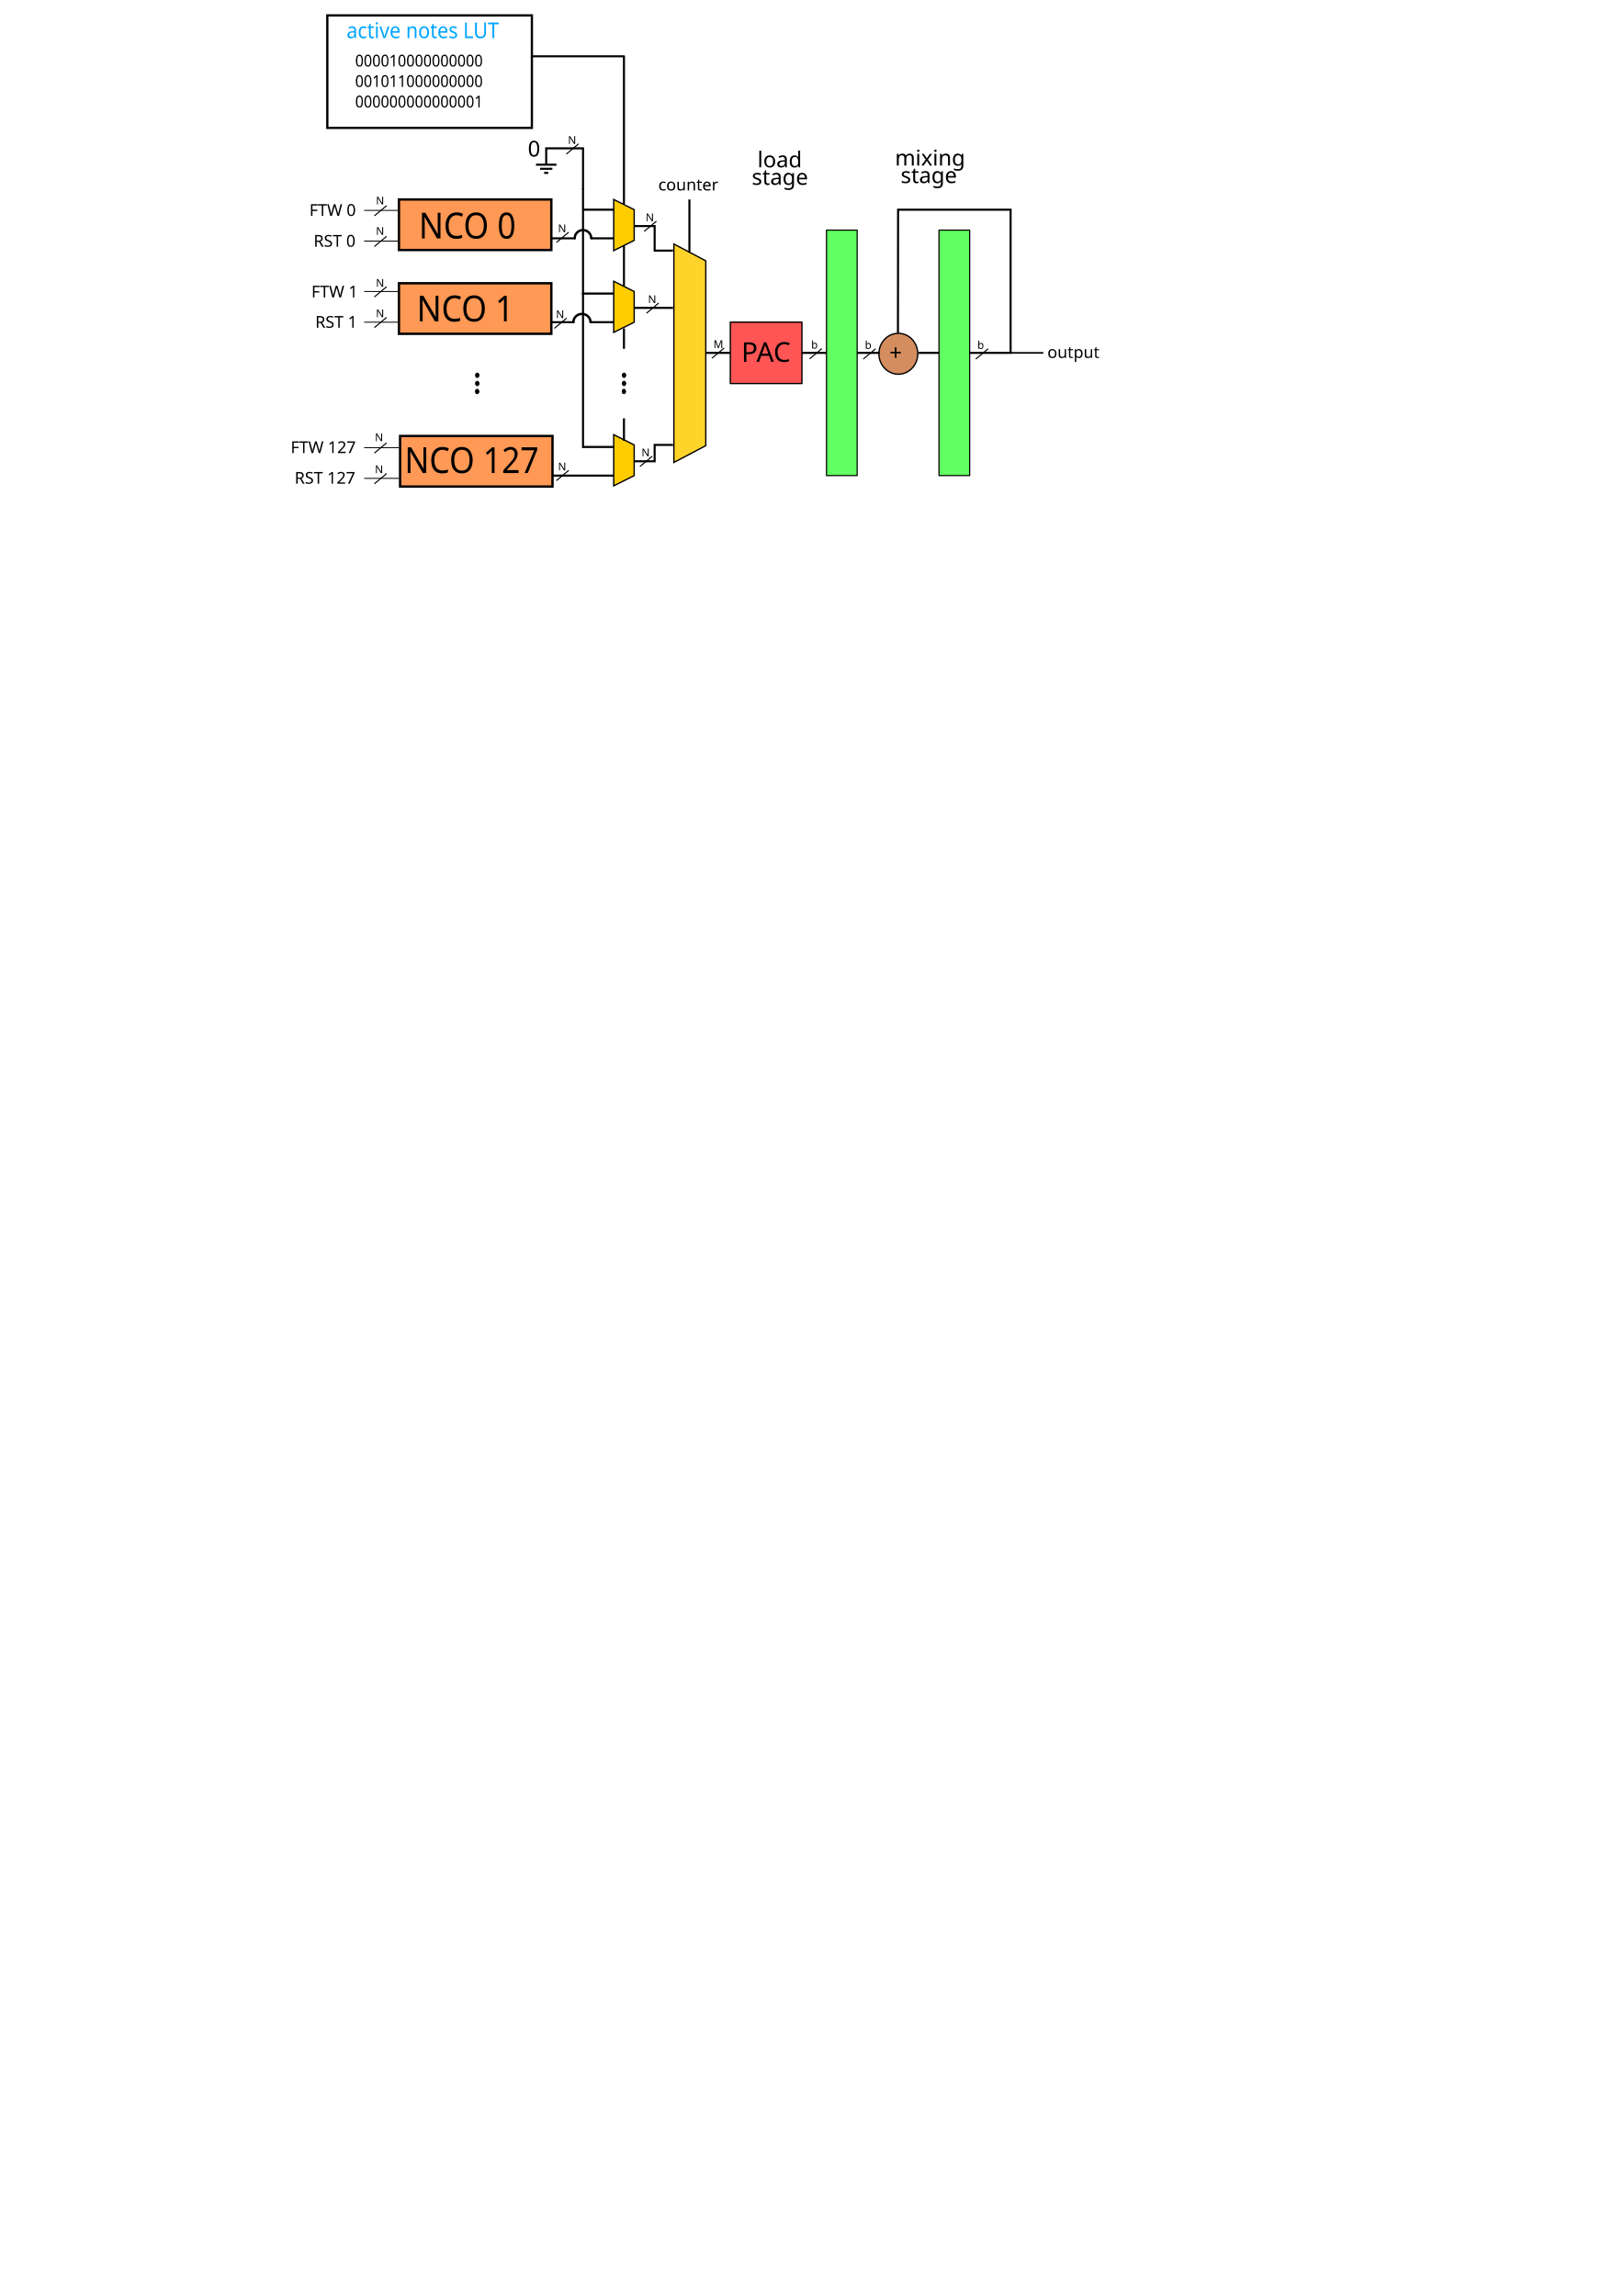
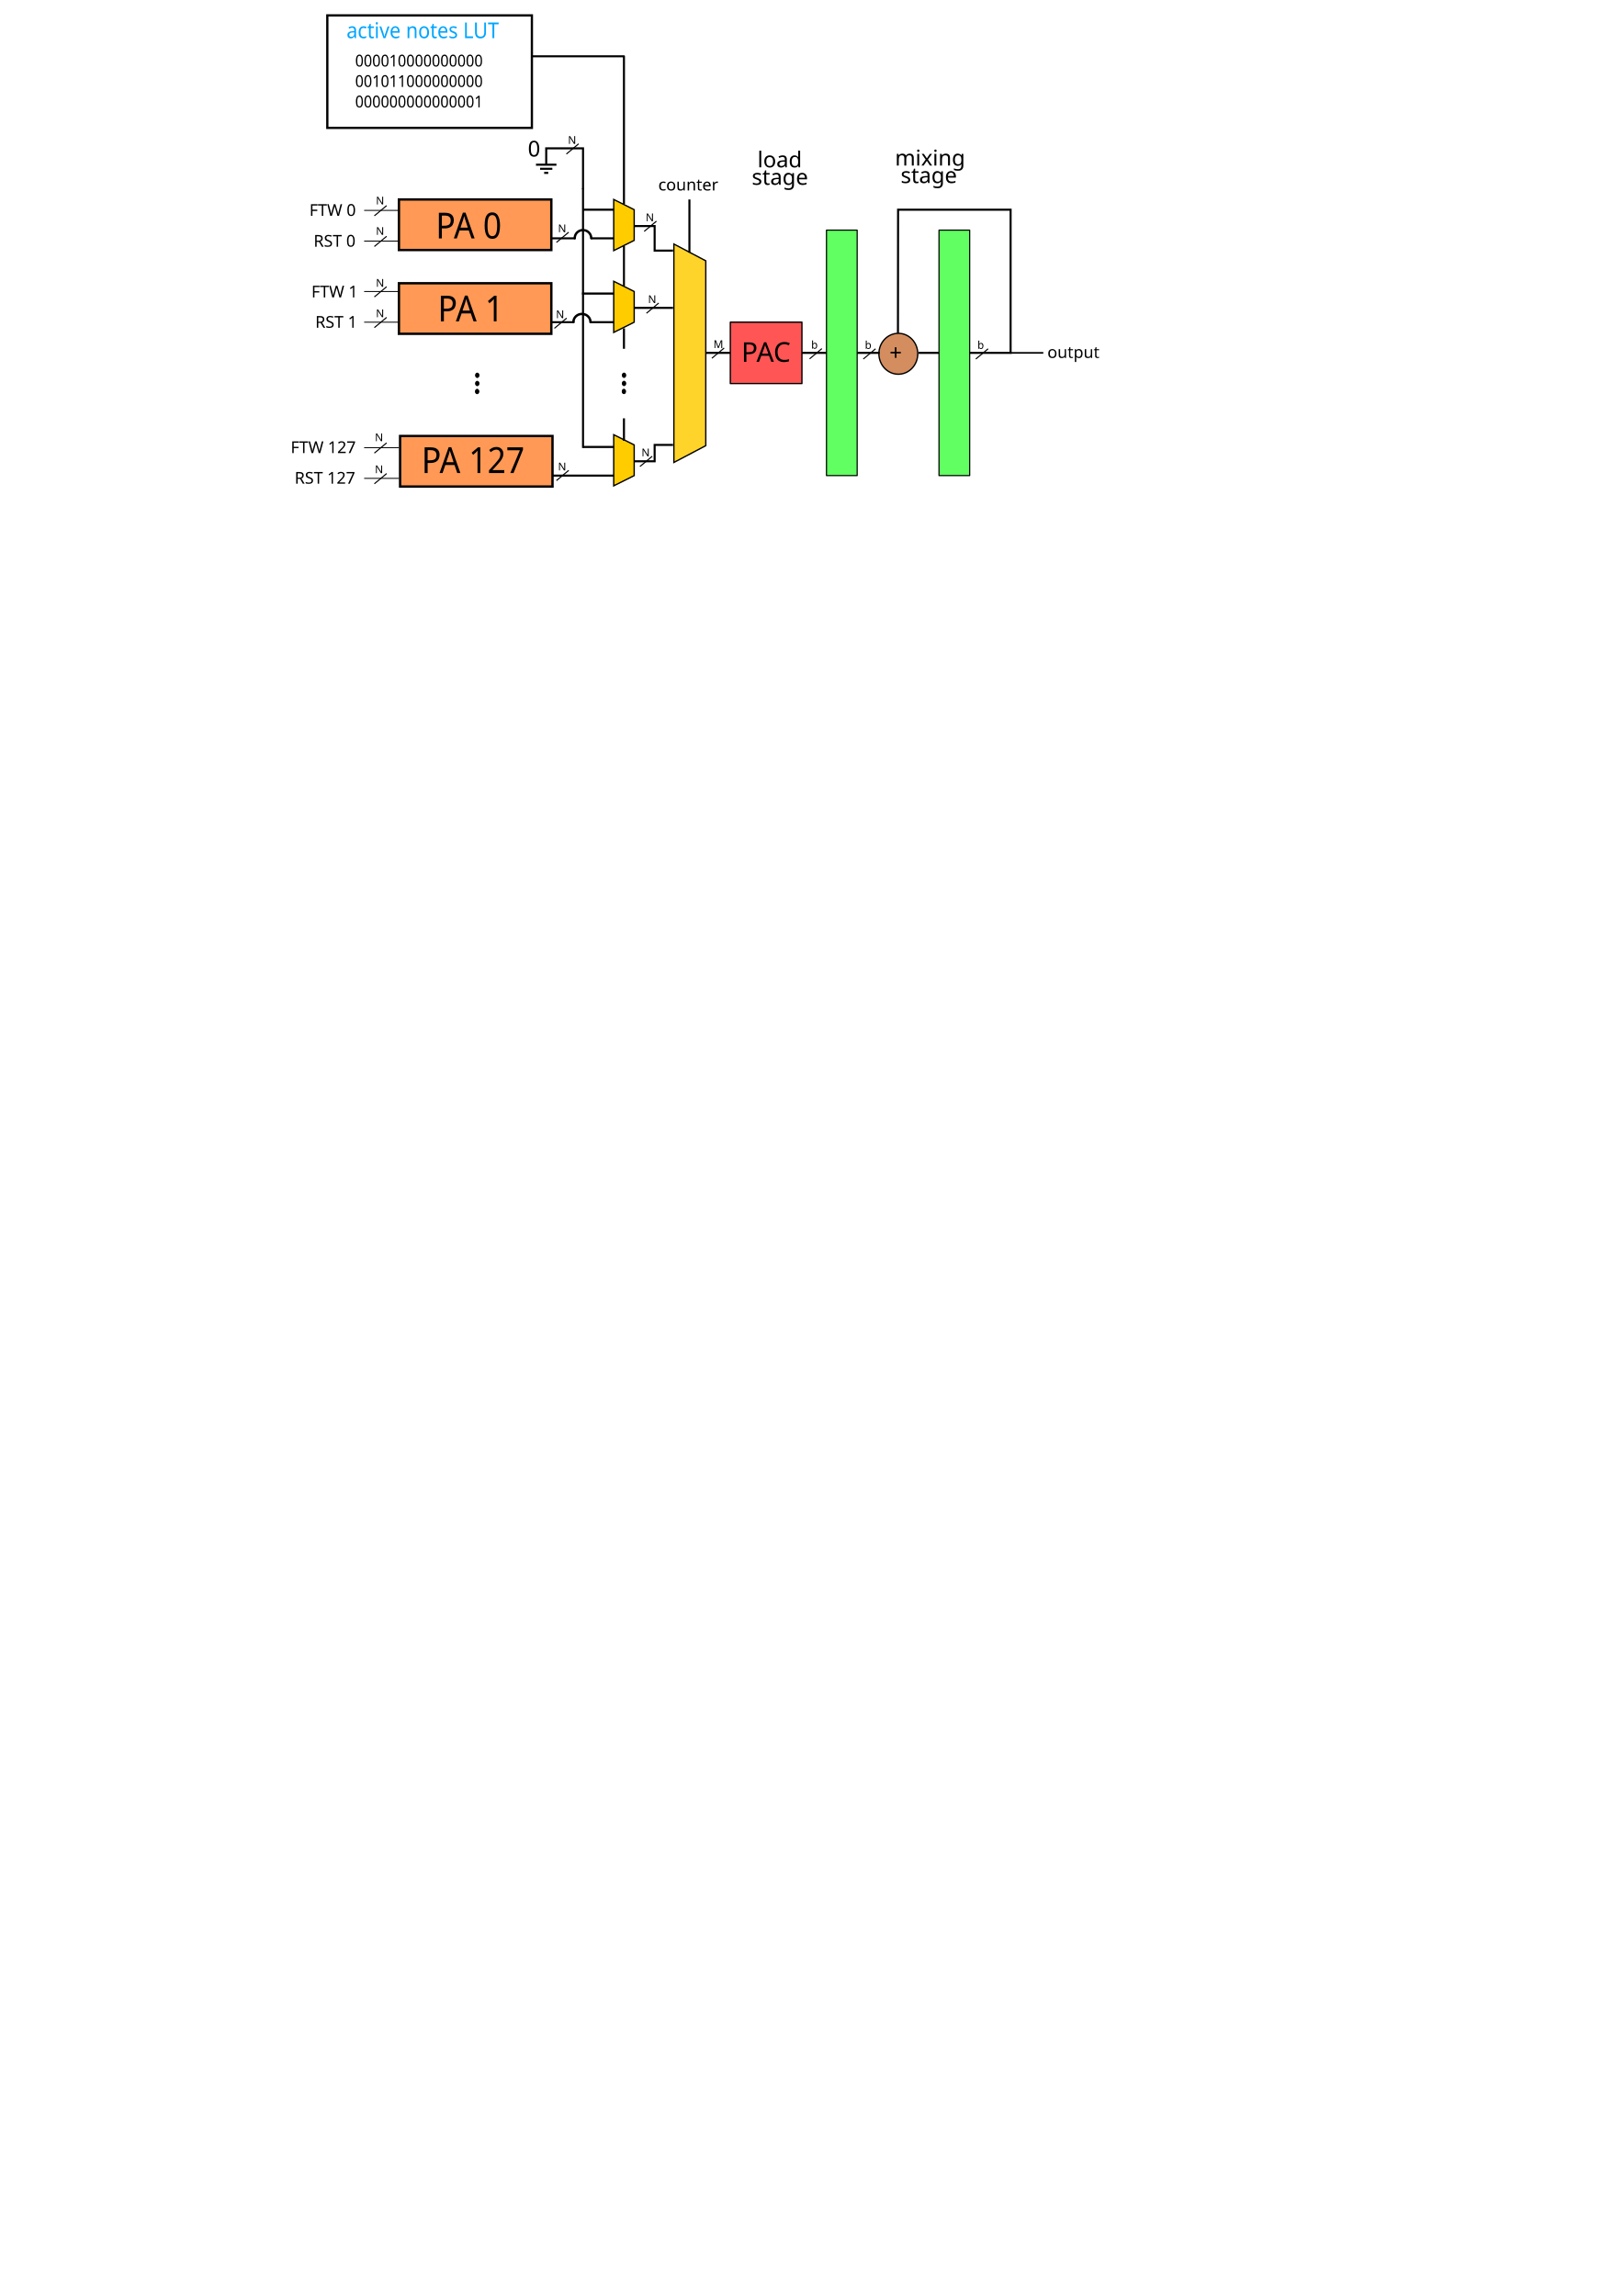
<svg xmlns="http://www.w3.org/2000/svg" width="210mm" height="297mm" viewBox="0 0 210 297" version="1.1" id="svg8">
  <defs id="defs2">
    <marker orient="auto" refY="0.0" refX="0.0" id="Arrow1Lstart" style="overflow:visible">
      <path id="path1737" d="M 0.0,0.0 L 5.0,-5.0 L -12.5,0.0 L 5.0,5.0 L 0.0,0.0 z " style="fill-rule:evenodd;stroke:#000000;stroke-width:1.0pt" transform="scale(0.8) translate(12.5,0)" />
    </marker>
  </defs>
  <g id="layer1">
    <rect style="opacity:1;fill:#ff9955;fill-opacity:1;stroke:#000000;stroke-width:0.306;stroke-miterlimit:4;stroke-dasharray:none;stroke-opacity:1;paint-order:normal" id="rect817-5-6" width="19.711" height="6.54" x="51.746" y="56.398" />
    <text xml:space="preserve" style="font-style:normal;font-weight:normal;font-size:4.422px;line-height:1.25;font-family:sans-serif;letter-spacing:0px;word-spacing:0px;fill:#000000;fill-opacity:1;stroke:none;stroke-width:0.207" x="55.036" y="58.181" id="text829-3-2" transform="scale(0.9508663,1.051673)">
-       <tspan id="tspan827-5-6" x="55.036" y="58.181" style="stroke-width:0.207">NCO 127</tspan>
+       <tspan id="tspan827-5-6" x="55.036" y="58.181" style="stroke-width:0.207">  PA 127</tspan>
    </text>
    <ellipse style="opacity:1;fill:#000000;fill-opacity:1;stroke:#000000;stroke-width:0.104;stroke-opacity:1" id="path867-18" cx="61.726" cy="49.606" rx="0.228" ry="0.296" />
    <ellipse style="opacity:1;fill:#000000;fill-opacity:1;stroke:#000000;stroke-width:0.104;stroke-opacity:1" id="path867-9-7" cx="61.726" cy="48.549" rx="0.228" ry="0.296" />
    <ellipse style="opacity:1;fill:#000000;fill-opacity:1;stroke:#000000;stroke-width:0.104;stroke-opacity:1" id="path867-1-9" cx="61.71" cy="50.642" rx="0.228" ry="0.296" />
    <rect style="opacity:1;fill:#ff9955;fill-opacity:1;stroke:#000000;stroke-width:0.306;stroke-miterlimit:4;stroke-dasharray:none;stroke-opacity:1;paint-order:normal" id="rect817-5-2-2" width="19.711" height="6.54" x="51.594" y="36.639" />
    <rect style="opacity:1;fill:#ff9955;fill-opacity:1;stroke:#000000;stroke-width:0.306;stroke-miterlimit:4;stroke-dasharray:none;stroke-opacity:1;paint-order:normal" id="rect817-5-7-0" width="19.711" height="6.54" x="51.594" y="25.802" />
    <path style="fill:#ffd42a;stroke:#000000;stroke-width:0.173;stroke-linecap:butt;stroke-linejoin:miter;stroke-opacity:1;stroke-miterlimit:4;stroke-dasharray:none" d="m 87.155,31.566 v 28.254 l 4.127,-2.173 V 33.74 Z" id="path993" />
    <path style="fill:none;stroke:#000000;stroke-width:0.12;stroke-linecap:butt;stroke-linejoin:miter;stroke-miterlimit:4;stroke-dasharray:none;stroke-opacity:1" d="m 47.096,27.217 h 4.498" id="path1003" />
    <path style="fill:none;stroke:#000000;stroke-width:0.142;stroke-linecap:butt;stroke-linejoin:miter;stroke-miterlimit:4;stroke-dasharray:none;stroke-opacity:1" d="m 48.419,27.919 1.587,-1.323" id="path1034" />
    <path style="fill:none;stroke:#000000;stroke-width:0.12;stroke-linecap:butt;stroke-linejoin:miter;stroke-miterlimit:4;stroke-dasharray:none;stroke-opacity:1" d="m 47.096,31.186 h 4.498" id="path1003-8" />
    <path style="fill:none;stroke:#000000;stroke-width:0.142;stroke-linecap:butt;stroke-linejoin:miter;stroke-miterlimit:4;stroke-dasharray:none;stroke-opacity:1" d="m 48.419,31.887 1.587,-1.323" id="path1034-97" />
    <path style="fill:none;stroke:#000000;stroke-width:0.12;stroke-linecap:butt;stroke-linejoin:miter;stroke-miterlimit:4;stroke-dasharray:none;stroke-opacity:1" d="M 47.096,37.708 H 51.594" id="path1003-9" />
    <path style="fill:none;stroke:#000000;stroke-width:0.142;stroke-linecap:butt;stroke-linejoin:miter;stroke-miterlimit:4;stroke-dasharray:none;stroke-opacity:1" d="m 48.419,38.41 1.587,-1.323" id="path1034-3" />
    <path style="fill:none;stroke:#000000;stroke-width:0.12;stroke-linecap:butt;stroke-linejoin:miter;stroke-miterlimit:4;stroke-dasharray:none;stroke-opacity:1" d="m 47.096,41.677 h 4.498" id="path1003-8-1" />
    <path style="fill:none;stroke:#000000;stroke-width:0.142;stroke-linecap:butt;stroke-linejoin:miter;stroke-miterlimit:4;stroke-dasharray:none;stroke-opacity:1" d="m 48.419,42.379 1.587,-1.323" id="path1034-97-9" />
    <path style="fill:none;stroke:#000000;stroke-width:0.12;stroke-linecap:butt;stroke-linejoin:miter;stroke-miterlimit:4;stroke-dasharray:none;stroke-opacity:1" d="m 47.096,57.909 h 4.498" id="path1003-9-4" />
    <path style="fill:none;stroke:#000000;stroke-width:0.142;stroke-linecap:butt;stroke-linejoin:miter;stroke-miterlimit:4;stroke-dasharray:none;stroke-opacity:1" d="M 48.419,58.61 50.006,57.288" id="path1034-3-7" />
    <path style="fill:none;stroke:#000000;stroke-width:0.12;stroke-linecap:butt;stroke-linejoin:miter;stroke-miterlimit:4;stroke-dasharray:none;stroke-opacity:1" d="m 47.096,61.878 h 4.498" id="path1003-8-1-8" />
    <path style="fill:none;stroke:#000000;stroke-width:0.142;stroke-linecap:butt;stroke-linejoin:miter;stroke-miterlimit:4;stroke-dasharray:none;stroke-opacity:1" d="m 48.419,62.579 1.587,-1.323" id="path1034-97-9-4" />
    <text xml:space="preserve" style="font-style:normal;font-weight:normal;font-size:2.117px;line-height:1.25;font-family:sans-serif;letter-spacing:0px;word-spacing:0px;fill:#000000;fill-opacity:1;stroke:none;stroke-width:0.265" x="40.021" y="27.927" id="text1183">
      <tspan id="tspan1181" x="40.021" y="27.927" style="font-size:2.117px;stroke-width:0.265">FTW 0</tspan>
    </text>
    <text xml:space="preserve" style="font-style:normal;font-weight:normal;font-size:2.117px;line-height:1.25;font-family:sans-serif;letter-spacing:0px;word-spacing:0px;fill:#000000;fill-opacity:1;stroke:none;stroke-width:0.265" x="40.562" y="31.916" id="text1183-5">
      <tspan id="tspan1181-0" x="40.562" y="31.916" style="font-size:2.117px;stroke-width:0.265">RST 0</tspan>
    </text>
    <text xml:space="preserve" style="font-style:normal;font-weight:normal;font-size:2.822px;line-height:1.25;font-family:sans-serif;letter-spacing:0px;word-spacing:0px;fill:#000000;fill-opacity:1;stroke:none;stroke-width:0.265" x="40.279" y="38.476" id="text1183-3">
      <tspan id="tspan1181-6" x="40.279" y="38.476" style="font-size:2.117px;stroke-width:0.265">FTW 1</tspan>
    </text>
    <text xml:space="preserve" style="font-style:normal;font-weight:normal;font-size:2.822px;line-height:1.25;font-family:sans-serif;letter-spacing:0px;word-spacing:0px;fill:#000000;fill-opacity:1;stroke:none;stroke-width:0.265" x="40.772" y="42.395" id="text1183-5-1">
      <tspan id="tspan1181-0-0" x="40.772" y="42.395" style="font-size:2.117px;stroke-width:0.265">RST 1</tspan>
    </text>
    <text xml:space="preserve" style="font-style:normal;font-weight:normal;font-size:2.822px;line-height:1.25;font-family:sans-serif;letter-spacing:0px;word-spacing:0px;fill:#000000;fill-opacity:1;stroke:none;stroke-width:0.265" x="37.596" y="58.607" id="text1183-6">
      <tspan id="tspan1181-3" x="37.596" y="58.607" style="font-size:2.117px;stroke-width:0.265">FTW 127</tspan>
    </text>
    <text xml:space="preserve" style="font-style:normal;font-weight:normal;font-size:2.822px;line-height:1.25;font-family:sans-serif;letter-spacing:0px;word-spacing:0px;fill:#000000;fill-opacity:1;stroke:none;stroke-width:0.265" x="38.104" y="62.571" id="text1183-5-2">
      <tspan id="tspan1181-0-06" x="38.104" y="62.571" style="font-size:2.117px;stroke-width:0.265">RST 127</tspan>
    </text>
    <rect style="opacity:1;fill:none;fill-opacity:1;stroke:#000000;stroke-width:0.292;stroke-miterlimit:4;stroke-dasharray:none;stroke-opacity:1" id="rect1249" width="26.458" height="14.552" x="42.333" y="1.99" />
    <text xml:space="preserve" style="font-style:normal;font-weight:normal;font-size:2.691px;line-height:1.25;font-family:sans-serif;letter-spacing:0px;word-spacing:0px;fill:#00a5ff;fill-opacity:1;stroke:none;stroke-width:0.252" x="46.999" y="4.706" id="text1253" transform="scale(0.9534626,1.048809)">
      <tspan id="tspan1251" x="46.999" y="4.706" style="font-size:2.691px;line-height:1.25;fill:#00a5ff;fill-opacity:1;stroke-width:0.252">active notes LUT</tspan>
      <tspan x="46.999" y="8.07" style="fill:#00a5ff;fill-opacity:1;stroke-width:0.252" id="tspan1255" />
    </text>
    <text xml:space="preserve" style="font-style:normal;font-weight:normal;font-size:2.018px;line-height:1.25;font-family:sans-serif;letter-spacing:0px;word-spacing:0px;fill:#000000;fill-opacity:1;stroke:none;stroke-width:0.252" x="48.184" y="8.204" id="text1259" transform="scale(0.9534626,1.048809)">
      <tspan id="tspan1257" x="48.184" y="8.204" style="font-size:2.018px;stroke-width:0.252">000010000000000</tspan>
      <tspan x="48.184" y="10.726" style="font-size:2.018px;stroke-width:0.252" id="tspan1261">001011000000000</tspan>
      <tspan x="48.184" y="13.249" style="font-size:2.018px;stroke-width:0.252" id="tspan1263">000000000000001</tspan>
    </text>
    <path style="fill:#ffcc00;stroke:#000000;stroke-width:0.173;stroke-linecap:butt;stroke-linejoin:miter;stroke-miterlimit:4;stroke-dasharray:none;stroke-opacity:1" d="m 79.375,25.802 v 6.615 L 82.021,31.094 V 27.125 Z" id="path1267" />
    <path style="fill:#ffcc00;stroke:#000000;stroke-width:0.173;stroke-linecap:butt;stroke-linejoin:miter;stroke-miterlimit:4;stroke-dasharray:none;stroke-opacity:1" d="M 79.375,36.385 V 43 l 2.646,-1.323 v -3.969 z" id="path1267-1" />
    <path style="fill:#ffcc00;stroke:#000000;stroke-width:0.173;stroke-linecap:butt;stroke-linejoin:miter;stroke-miterlimit:4;stroke-dasharray:none;stroke-opacity:1" d="m 79.375,56.229 v 6.615 l 2.646,-1.323 v -3.969 z" id="path1267-5" />
    <path style="fill:none;stroke:#000000;stroke-width:0.264px;stroke-linecap:square;stroke-linejoin:round;stroke-opacity:1" d="M 75.406,24.479 V 57.817" id="path1290" />
    <path style="fill:none;stroke:#000000;stroke-width:0.265px;stroke-linecap:butt;stroke-linejoin:miter;stroke-opacity:1" d="m 69.321,21.304 h 2.646" id="path1292" />
    <path style="fill:none;stroke:#000000;stroke-width:0.265px;stroke-linecap:butt;stroke-linejoin:miter;stroke-opacity:1" d="m 69.85,21.833 h 1.587" id="path1294" />
    <path style="fill:none;stroke:#000000;stroke-width:0.265px;stroke-linecap:butt;stroke-linejoin:miter;stroke-opacity:1" d="m 70.379,22.363 h 0.529" id="path1296" />
    <path style="fill:none;stroke:#000000;stroke-width:0.265px;stroke-linecap:butt;stroke-linejoin:miter;stroke-opacity:1" d="M 70.644,21.304 V 19.188 h 4.763 v 5.292" id="path1298" />
    <text xml:space="preserve" style="font-style:normal;font-weight:normal;font-size:2.822px;line-height:1.25;font-family:sans-serif;letter-spacing:0px;word-spacing:0px;fill:#000000;fill-opacity:1;stroke:none;stroke-width:0.265" x="68.262" y="20.246" id="text1302">
      <tspan id="tspan1300" x="68.262" y="20.246" style="stroke-width:0.265">0</tspan>
    </text>
    <path style="fill:none;stroke:#000000;stroke-width:0.265px;stroke-linecap:round;stroke-linejoin:round;stroke-opacity:1" d="m 71.437,30.829 2.91,-10e-7" id="path1306" />
    <path style="fill:none;stroke:#000000;stroke-width:0.265;stroke-linecap:butt;stroke-linejoin:miter;stroke-opacity:1;stroke-miterlimit:4;stroke-dasharray:none" d="m 76.465,30.829 h 2.91" id="path1332" />
    <path style="opacity:1;fill:none;fill-opacity:1;fill-rule:nonzero;stroke:#000000;stroke-width:0.308;stroke-miterlimit:4;stroke-dasharray:none;stroke-opacity:1;stroke-linejoin:round;stroke-linecap:round" id="path1346" d="m 74.333,30.808 a 1.065,1.044 0 0 1 0.535,-0.906 1.065,1.044 0 0 1 1.067,0.004 1.065,1.044 0 0 1 0.528,0.909" />
    <path style="fill:none;stroke:#000000;stroke-width:0.274px;stroke-linecap:butt;stroke-linejoin:miter;stroke-opacity:1" d="m 75.406,27.125 h 3.969" id="path1354" />
    <path style="fill:none;stroke:#000000;stroke-width:0.257px;stroke-linecap:round;stroke-linejoin:round;stroke-opacity:1" d="m 71.438,41.677 2.743,-10e-7" id="path1306-5" />
    <path style="fill:none;stroke:#000000;stroke-width:0.269px;stroke-linecap:butt;stroke-linejoin:miter;stroke-opacity:1" d="M 76.368,41.677 H 79.375" id="path1332-4" />
    <path style="opacity:1;fill:none;fill-opacity:1;fill-rule:nonzero;stroke:#000000;stroke-width:0.313;stroke-linecap:round;stroke-linejoin:round;stroke-miterlimit:4;stroke-dasharray:none;stroke-opacity:1" id="path1346-7" d="m 74.165,41.656 a 1.101,1.044 0 0 1 0.552,-0.906 1.101,1.044 0 0 1 1.103,0.004 1.101,1.044 0 0 1 0.546,0.909" />
    <path style="fill:none;stroke:#000000;stroke-width:0.278px;stroke-linecap:butt;stroke-linejoin:miter;stroke-opacity:1" d="M 75.274,37.973 H 79.375" id="path1354-6" />
    <path style="fill:none;stroke:#000000;stroke-width:0.265;stroke-linecap:butt;stroke-linejoin:miter;stroke-opacity:1;stroke-miterlimit:4;stroke-dasharray:none" d="M 71.438,61.521 H 79.375" id="path1332-9" />
    <path style="fill:none;stroke:#000000;stroke-width:0.274px;stroke-linecap:butt;stroke-linejoin:miter;stroke-opacity:1" d="M 75.406,57.817 H 79.375" id="path1354-7" />
    <path style="fill:none;stroke:#000000;stroke-width:0.265px;stroke-linecap:round;stroke-linejoin:round;stroke-opacity:1" d="m 68.792,7.281 h 11.906 V 26.331" id="path1392" />
    <path style="fill:none;stroke:#000000;stroke-width:0.258px;stroke-linecap:round;stroke-linejoin:miter;stroke-opacity:1" d="m 80.698,31.888 v 5.027" id="path1394" />
    <path style="fill:none;stroke:#000000;stroke-width:0.265px;stroke-linecap:butt;stroke-linejoin:miter;stroke-opacity:1" d="m 80.698,42.471 v 2.646" id="path1396" />
    <path style="fill:none;stroke:#000000;stroke-width:0.265px;stroke-linecap:butt;stroke-linejoin:miter;stroke-opacity:1" d="M 80.698,57.023 V 54.113" id="path1398" />
    <ellipse style="opacity:1;fill:#000000;fill-opacity:1;stroke:#000000;stroke-width:0.104;stroke-opacity:1" id="path867-18-4" cx="80.708" cy="49.601" rx="0.228" ry="0.296" />
    <ellipse style="opacity:1;fill:#000000;fill-opacity:1;stroke:#000000;stroke-width:0.104;stroke-opacity:1" id="path867-9-7-5" cx="80.708" cy="48.544" rx="0.228" ry="0.296" />
    <ellipse style="opacity:1;fill:#000000;fill-opacity:1;stroke:#000000;stroke-width:0.104;stroke-opacity:1" id="path867-1-9-2" cx="80.692" cy="50.638" rx="0.228" ry="0.296" />
    <path style="fill:none;stroke:#000000;stroke-width:0.265px;stroke-linecap:butt;stroke-linejoin:miter;stroke-opacity:1" d="m 82.021,29.242 h 2.646 v 3.175 h 2.381" id="path1440" />
    <path style="fill:none;stroke:#000000;stroke-width:0.265px;stroke-linecap:butt;stroke-linejoin:miter;stroke-opacity:1" d="m 82.021,39.825 h 5.027" id="path1442" />
    <path style="fill:none;stroke:#000000;stroke-width:0.265;stroke-linecap:butt;stroke-linejoin:miter;stroke-opacity:1;stroke-miterlimit:4;stroke-dasharray:none" d="m 82.021,59.669 h 2.646 v -2.117 h 2.381" id="path1444" />
    <rect style="opacity:1;fill:#61ff61;fill-opacity:1;fill-rule:nonzero;stroke:#000000;stroke-width:0.15;stroke-linecap:round;stroke-linejoin:round;stroke-miterlimit:4;stroke-dasharray:none;stroke-opacity:1" id="rect1446" width="3.969" height="31.75" x="106.892" y="29.771" />
    <rect style="opacity:1;fill:#61ff61;fill-opacity:1;fill-rule:nonzero;stroke:#000000;stroke-width:0.15;stroke-linecap:round;stroke-linejoin:round;stroke-miterlimit:4;stroke-dasharray:none;stroke-opacity:1" id="rect1446-5" width="3.969" height="31.75" x="121.444" y="29.771" />
    <ellipse style="opacity:1;fill:#d38d5f;fill-opacity:1;fill-rule:nonzero;stroke:#000000;stroke-width:0.173;stroke-linecap:round;stroke-linejoin:round;stroke-miterlimit:4;stroke-dasharray:none;stroke-opacity:1" id="path1465" cx="116.185" cy="45.762" rx="2.514" ry="2.646" />
    <text xml:space="preserve" style="font-style:normal;font-weight:normal;font-size:2.822px;line-height:1.25;font-family:sans-serif;letter-spacing:0px;word-spacing:0px;fill:#000000;fill-opacity:1;stroke:none;stroke-width:0.265" x="115.036" y="46.605" id="text1469">
      <tspan id="tspan1467" x="115.036" y="46.605" style="stroke-width:0.265">+</tspan>
    </text>
    <path style="fill:none;stroke:#000000;stroke-width:0.265;stroke-linecap:butt;stroke-linejoin:miter;stroke-miterlimit:4;stroke-dasharray:none;stroke-opacity:1" d="m 110.86,45.646 h 2.91" id="path1471" />
    <path style="fill:none;stroke:#000000;stroke-width:0.265;stroke-linecap:butt;stroke-linejoin:miter;stroke-opacity:1;stroke-miterlimit:4;stroke-dasharray:none" d="m 118.798,45.646 h 2.646" id="path1473" />
    <path style="fill:none;stroke:#000000;stroke-width:0.265;stroke-linecap:butt;stroke-linejoin:miter;stroke-miterlimit:4;stroke-dasharray:none;stroke-opacity:1" d="m 116.136,43.099 c 0,-0.304 0.017,-15.974 0.017,-15.974 l 14.552,1e-6 V 45.646 h -5.292" id="path1475" />
    <path style="fill:none;stroke:#000000;stroke-width:0.212px;stroke-linecap:butt;stroke-linejoin:miter;stroke-opacity:1" d="m 130.704,45.646 h 4.233" id="path1477" />
    <flowRoot xml:space="preserve" id="flowRoot1479" style="fill:black;fill-opacity:1;stroke:none;font-family:sans-serif;font-style:normal;font-weight:normal;font-size:8px;line-height:1.25;letter-spacing:0px;word-spacing:0px;">
      <flowRegion id="flowRegion1481" style="font-size:8px;">
        <rect id="rect1483" width="37" height="30" x="140" y="134.52" style="font-size:8px;" />
      </flowRegion>
      <flowPara id="flowPara1485" />
    </flowRoot>
    <flowRoot xml:space="preserve" id="flowRoot1487" style="fill:black;fill-opacity:1;stroke:none;font-family:sans-serif;font-style:normal;font-weight:normal;font-size:8px;line-height:1.25;letter-spacing:0px;word-spacing:0px;">
      <flowRegion id="flowRegion1489" style="font-size:8px;">
        <rect id="rect1491" width="36.125" height="27.375" x="138.875" y="96.145" style="font-size:8px;" />
      </flowRegion>
      <flowPara id="flowPara1493" />
    </flowRoot>
    <flowRoot xml:space="preserve" id="flowRoot1495" style="fill:black;fill-opacity:1;stroke:none;font-family:sans-serif;font-style:normal;font-weight:normal;font-size:8px;line-height:1.25;letter-spacing:0px;word-spacing:0px;">
      <flowRegion id="flowRegion1497" style="font-size:8px;">
        <rect id="rect1499" width="62" height="29" x="116" y="212.52" style="font-size:8px;" />
      </flowRegion>
      <flowPara id="flowPara1501" />
    </flowRoot>
    <path style="fill:none;stroke:#000000;stroke-width:0.265px;stroke-linecap:butt;stroke-linejoin:miter;stroke-opacity:1" d="M 89.165,32.681 V 25.802" id="path1503" />
    <text xml:space="preserve" style="font-style:normal;font-weight:normal;font-size:1.411px;line-height:1.25;font-family:sans-serif;letter-spacing:0px;word-spacing:0px;fill:#000000;fill-opacity:1;stroke:none;stroke-width:0.265" x="48.617" y="26.447" id="text1507">
      <tspan id="tspan1505" x="48.617" y="26.447" style="font-size:1.411px;stroke-width:0.265">N</tspan>
    </text>
    <text xml:space="preserve" style="font-style:normal;font-weight:normal;font-size:1.411px;line-height:1.25;font-family:sans-serif;letter-spacing:0px;word-spacing:0px;fill:#000000;fill-opacity:1;stroke:none;stroke-width:0.265" x="48.617" y="30.383" id="text1507-4">
      <tspan id="tspan1505-7" x="48.617" y="30.383" style="font-size:1.411px;stroke-width:0.265">N</tspan>
    </text>
    <text xml:space="preserve" style="font-style:normal;font-weight:normal;font-size:1.411px;line-height:1.25;font-family:sans-serif;letter-spacing:0px;word-spacing:0px;fill:#000000;fill-opacity:1;stroke:none;stroke-width:0.265" x="48.617" y="37.096" id="text1507-44">
      <tspan id="tspan1505-3" x="48.617" y="37.096" style="font-size:1.411px;stroke-width:0.265">N</tspan>
    </text>
    <text xml:space="preserve" style="font-style:normal;font-weight:normal;font-size:1.411px;line-height:1.25;font-family:sans-serif;letter-spacing:0px;word-spacing:0px;fill:#000000;fill-opacity:1;stroke:none;stroke-width:0.265" x="48.617" y="41.032" id="text1507-4-0">
      <tspan id="tspan1505-7-7" x="48.617" y="41.032" style="font-size:1.411px;stroke-width:0.265">N</tspan>
    </text>
    <text xml:space="preserve" style="font-style:normal;font-weight:normal;font-size:1.411px;line-height:1.25;font-family:sans-serif;letter-spacing:0px;word-spacing:0px;fill:#000000;fill-opacity:1;stroke:none;stroke-width:0.265" x="48.485" y="57.073" id="text1507-8">
      <tspan id="tspan1505-6" x="48.485" y="57.073" style="font-size:1.411px;stroke-width:0.265">N</tspan>
    </text>
    <text xml:space="preserve" style="font-style:normal;font-weight:normal;font-size:1.411px;line-height:1.25;font-family:sans-serif;letter-spacing:0px;word-spacing:0px;fill:#000000;fill-opacity:1;stroke:none;stroke-width:0.265" x="48.485" y="61.207" id="text1507-4-8">
      <tspan id="tspan1505-7-8" x="48.485" y="61.207" style="font-size:1.411px;stroke-width:0.265">N</tspan>
    </text>
    <path style="fill:none;stroke:#000000;stroke-width:0.142;stroke-linecap:butt;stroke-linejoin:miter;stroke-miterlimit:4;stroke-dasharray:none;stroke-opacity:1" d="m 71.967,31.358 1.587,-1.323" id="path1034-3-4" />
    <text xml:space="preserve" style="font-style:normal;font-weight:normal;font-size:1.411px;line-height:1.25;font-family:sans-serif;letter-spacing:0px;word-spacing:0px;fill:#000000;fill-opacity:1;stroke:none;stroke-width:0.265" x="72.165" y="30.045" id="text1507-44-3">
      <tspan id="tspan1505-3-1" x="72.165" y="30.045" style="font-size:1.411px;stroke-width:0.265">N</tspan>
    </text>
    <path style="fill:none;stroke:#000000;stroke-width:0.142;stroke-linecap:butt;stroke-linejoin:miter;stroke-miterlimit:4;stroke-dasharray:none;stroke-opacity:1" d="m 71.702,42.471 1.587,-1.323" id="path1034-3-49" />
    <text xml:space="preserve" style="font-style:normal;font-weight:normal;font-size:1.411px;line-height:1.25;font-family:sans-serif;letter-spacing:0px;word-spacing:0px;fill:#000000;fill-opacity:1;stroke:none;stroke-width:0.265" x="71.901" y="41.157" id="text1507-44-2">
      <tspan id="tspan1505-3-0" x="71.901" y="41.157" style="font-size:1.411px;stroke-width:0.265">N</tspan>
    </text>
    <path style="fill:none;stroke:#000000;stroke-width:0.142;stroke-linecap:butt;stroke-linejoin:miter;stroke-miterlimit:4;stroke-dasharray:none;stroke-opacity:1" d="m 71.966,62.166 1.587,-1.323" id="path1034-3-6" />
    <text xml:space="preserve" style="font-style:normal;font-weight:normal;font-size:1.411px;line-height:1.25;font-family:sans-serif;letter-spacing:0px;word-spacing:0px;fill:#000000;fill-opacity:1;stroke:none;stroke-width:0.265" x="72.164" y="60.852" id="text1507-44-8">
      <tspan id="tspan1505-3-9" x="72.164" y="60.852" style="font-size:1.411px;stroke-width:0.265">N</tspan>
    </text>
    <path style="fill:none;stroke:#000000;stroke-width:0.142;stroke-linecap:butt;stroke-linejoin:miter;stroke-miterlimit:4;stroke-dasharray:none;stroke-opacity:1" d="m 73.253,19.923 1.587,-1.323" id="path1034-3-2" />
    <text xml:space="preserve" style="font-style:normal;font-weight:normal;font-size:1.411px;line-height:1.25;font-family:sans-serif;letter-spacing:0px;word-spacing:0px;fill:#000000;fill-opacity:1;stroke:none;stroke-width:0.265" x="73.452" y="18.61" id="text1507-44-6">
      <tspan id="tspan1505-3-6" x="73.452" y="18.61" style="font-size:1.411px;stroke-width:0.265">N</tspan>
    </text>
    <path style="fill:none;stroke:#000000;stroke-width:0.142;stroke-linecap:butt;stroke-linejoin:miter;stroke-miterlimit:4;stroke-dasharray:none;stroke-opacity:1" d="m 83.314,29.931 1.587,-1.323" id="path1034-3-495" />
    <text xml:space="preserve" style="font-style:normal;font-weight:normal;font-size:1.411px;line-height:1.25;font-family:sans-serif;letter-spacing:0px;word-spacing:0px;fill:#000000;fill-opacity:1;stroke:none;stroke-width:0.265" x="83.512" y="28.618" id="text1507-44-0">
      <tspan id="tspan1505-3-4" x="83.512" y="28.618" style="font-size:1.411px;stroke-width:0.265">N</tspan>
    </text>
    <path style="fill:none;stroke:#000000;stroke-width:0.142;stroke-linecap:butt;stroke-linejoin:miter;stroke-miterlimit:4;stroke-dasharray:none;stroke-opacity:1" d="m 83.608,40.522 1.587,-1.323" id="path1034-3-8" />
    <text xml:space="preserve" style="font-style:normal;font-weight:normal;font-size:1.411px;line-height:1.25;font-family:sans-serif;letter-spacing:0px;word-spacing:0px;fill:#000000;fill-opacity:1;stroke:none;stroke-width:0.265" x="83.807" y="39.209" id="text1507-44-7">
      <tspan id="tspan1505-3-17" x="83.807" y="39.209" style="font-size:1.411px;stroke-width:0.265">N</tspan>
    </text>
    <path style="fill:none;stroke:#000000;stroke-width:0.142;stroke-linecap:butt;stroke-linejoin:miter;stroke-miterlimit:4;stroke-dasharray:none;stroke-opacity:1" d="m 82.766,60.345 1.587,-1.323" id="path1034-3-27" />
    <text xml:space="preserve" style="font-style:normal;font-weight:normal;font-size:1.411px;line-height:1.25;font-family:sans-serif;letter-spacing:0px;word-spacing:0px;fill:#000000;fill-opacity:1;stroke:none;stroke-width:0.265" x="82.964" y="59.031" id="text1507-44-22">
      <tspan id="tspan1505-3-61" x="82.964" y="59.031" style="font-size:1.411px;stroke-width:0.265">N</tspan>
    </text>
    <rect style="opacity:1;fill:#ff5555;fill-opacity:1;fill-rule:nonzero;stroke:#000000;stroke-width:0.173;stroke-linecap:round;stroke-linejoin:round;stroke-miterlimit:4;stroke-dasharray:none;stroke-opacity:1" id="rect1644" width="9.26" height="7.938" x="94.456" y="41.677" />
    <text xml:space="preserve" style="font-style:normal;font-weight:normal;font-size:3.528px;line-height:1.25;font-family:sans-serif;letter-spacing:0px;word-spacing:0px;fill:#000000;fill-opacity:1;stroke:none;stroke-width:0.265" x="95.878" y="46.803" id="text1650">
      <tspan id="tspan1648" x="95.878" y="46.803" style="stroke-width:0.265">PAC</tspan>
    </text>
    <path style="fill:none;stroke:#000000;stroke-width:0.265;stroke-linecap:butt;stroke-linejoin:miter;stroke-opacity:1;stroke-miterlimit:4;stroke-dasharray:none" d="m 91.281,45.646 h 3.175" id="path1652" />
    <path style="fill:none;stroke:#000000;stroke-width:0.265;stroke-linecap:butt;stroke-linejoin:miter;stroke-opacity:1;stroke-miterlimit:4;stroke-dasharray:none" d="m 103.717,45.646 h 3.175" id="path1654" />
    <path style="fill:none;stroke:#000000;stroke-width:0.142;stroke-linecap:butt;stroke-linejoin:miter;stroke-miterlimit:4;stroke-dasharray:none;stroke-opacity:1" d="m 92.071,46.339 1.587,-1.323" id="path1034-3-8-0" />
    <text xml:space="preserve" style="font-style:normal;font-weight:normal;font-size:1.411px;line-height:1.25;font-family:sans-serif;letter-spacing:0px;word-spacing:0px;fill:#000000;fill-opacity:1;stroke:none;stroke-width:0.265" x="92.269" y="45.026" id="text1507-44-7-6">
      <tspan id="tspan1505-3-17-1" x="92.269" y="45.026" style="font-size:1.411px;stroke-width:0.265">M</tspan>
    </text>
    <path style="fill:none;stroke:#000000;stroke-width:0.142;stroke-linecap:butt;stroke-linejoin:miter;stroke-miterlimit:4;stroke-dasharray:none;stroke-opacity:1" d="m 104.709,46.417 1.587,-1.323" id="path1034-3-8-5" />
    <text xml:space="preserve" style="font-style:normal;font-weight:normal;font-size:1.411px;line-height:1.25;font-family:sans-serif;letter-spacing:0px;word-spacing:0px;fill:#000000;fill-opacity:1;stroke:none;stroke-width:0.265" x="104.907" y="45.103" id="text1507-44-7-9">
      <tspan id="tspan1505-3-17-4" x="104.907" y="45.103" style="font-size:1.411px;stroke-width:0.265">b</tspan>
      <tspan x="104.907" y="46.867" style="font-size:1.411px;stroke-width:0.265" id="tspan1687" />
    </text>
    <path style="fill:none;stroke:#000000;stroke-width:0.142;stroke-linecap:butt;stroke-linejoin:miter;stroke-miterlimit:4;stroke-dasharray:none;stroke-opacity:1" d="m 111.654,46.44 1.587,-1.323" id="path1034-3-8-5-1" />
    <text xml:space="preserve" style="font-style:normal;font-weight:normal;font-size:1.411px;line-height:1.25;font-family:sans-serif;letter-spacing:0px;word-spacing:0px;fill:#000000;fill-opacity:1;stroke:none;stroke-width:0.265" x="111.853" y="45.126" id="text1507-44-7-9-7">
      <tspan id="tspan1505-3-17-4-7" x="111.853" y="45.126" style="font-size:1.411px;stroke-width:0.265">b</tspan>
      <tspan x="111.853" y="46.89" style="font-size:1.411px;stroke-width:0.265" id="tspan1687-1" />
    </text>
    <path style="fill:none;stroke:#000000;stroke-width:0.142;stroke-linecap:butt;stroke-linejoin:miter;stroke-miterlimit:4;stroke-dasharray:none;stroke-opacity:1" d="m 126.206,46.44 1.587,-1.323" id="path1034-3-8-5-15" />
    <text xml:space="preserve" style="font-style:normal;font-weight:normal;font-size:1.411px;line-height:1.25;font-family:sans-serif;letter-spacing:0px;word-spacing:0px;fill:#000000;fill-opacity:1;stroke:none;stroke-width:0.265" x="126.405" y="45.126" id="text1507-44-7-9-9">
      <tspan id="tspan1505-3-17-4-77" x="126.405" y="45.126" style="font-size:1.411px;stroke-width:0.265">b</tspan>
      <tspan x="126.405" y="46.89" style="font-size:1.411px;stroke-width:0.265" id="tspan1687-6" />
    </text>
-     <text xml:space="preserve" style="font-style:normal;font-weight:normal;font-size:4.422px;line-height:1.25;font-family:sans-serif;letter-spacing:0px;word-spacing:0px;fill:#000000;fill-opacity:1;stroke:none;stroke-width:0.207;paint-order:stroke fill markers" x="56.693" y="39.53" id="text829-6-3" transform="scale(0.9508664,1.051673)">
-       <tspan id="tspan827-7-6" x="56.693" y="39.53" style="stroke-width:0.207;paint-order:stroke fill markers">NCO 1</tspan>
-       <tspan x="56.693" y="45.058" style="stroke-width:0.207;paint-order:stroke fill markers" id="tspan862-0" />
+     <text xml:space="preserve" style="font-style:normal;font-weight:normal;font-size:4.422px;line-height:1.25;font-family:sans-serif;letter-spacing:0px;word-spacing:0px;fill:#000000;fill-opacity:1;stroke:none;stroke-width:0.207;paint-order:stroke fill markers" x="57.249" y="39.53" id="text829-6-3" transform="scale(0.9508664,1.051673)">
+       <tspan id="tspan827-7-6" x="57.249" y="39.53" style="stroke-width:0.207;paint-order:stroke fill markers">  PA 1</tspan>
+       <tspan x="57.249" y="45.058" style="stroke-width:0.207;paint-order:stroke fill markers" id="tspan862-0" />
    </text>
    <text xml:space="preserve" style="font-style:normal;font-weight:normal;font-size:4.422px;line-height:1.25;font-family:sans-serif;letter-spacing:0px;word-spacing:0px;fill:#000000;fill-opacity:1;stroke:none;stroke-width:0.207" x="56.971" y="29.33" id="text829-0" transform="scale(0.9508664,1.051673)">
-       <tspan id="tspan827-9" x="56.971" y="29.33" style="stroke-width:0.207">NCO 0</tspan>
+       <tspan x="56.971" y="29.33" style="stroke-width:0.207" id="tspan402">  PA 0</tspan>
    </text>
    <text xml:space="preserve" style="font-style:normal;font-weight:normal;font-size:2.117px;line-height:1.25;font-family:sans-serif;letter-spacing:0px;word-spacing:0px;fill:#000000;fill-opacity:1;stroke:none;stroke-width:0.265" x="85.145" y="24.642" id="text2039">
      <tspan id="tspan2037" x="85.145" y="24.642" style="font-size:2.117px;stroke-width:0.265">counter</tspan>
    </text>
    <text xml:space="preserve" style="font-style:normal;font-weight:normal;font-size:2.822px;line-height:0.8;font-family:sans-serif;letter-spacing:0px;word-spacing:0px;fill:#000000;fill-opacity:1;stroke:none;stroke-width:0.265" x="97.233" y="21.645" id="text2043">
      <tspan id="tspan2041" x="97.233" y="21.645" style="line-height:0.8;stroke-width:0.265"> load</tspan>
      <tspan x="97.233" y="23.902" style="line-height:0.8;stroke-width:0.265" id="tspan2045">stage</tspan>
    </text>
    <text xml:space="preserve" style="font-style:normal;font-weight:normal;font-size:2.822px;line-height:0.8;font-family:sans-serif;letter-spacing:0px;word-spacing:0px;fill:#000000;fill-opacity:1;stroke:none;stroke-width:0.265" x="115.758" y="21.419" id="text2043-7">
      <tspan id="tspan2041-3" x="115.758" y="21.419" style="line-height:0.8;stroke-width:0.265">mixing</tspan>
      <tspan x="115.758" y="23.677" style="line-height:0.8;stroke-width:0.265" id="tspan2045-6"> stage</tspan>
    </text>
    <text xml:space="preserve" style="font-style:normal;font-weight:normal;font-size:2.822px;line-height:2;font-family:sans-serif;letter-spacing:0px;word-spacing:0px;fill:#000000;fill-opacity:1;stroke:none;stroke-width:0.265" x="135.467" y="46.307" id="text2070">
      <tspan id="tspan2068" x="135.467" y="46.307" style="font-size:2.117px;stroke-width:0.265">output</tspan>
    </text>
  </g>
</svg>
